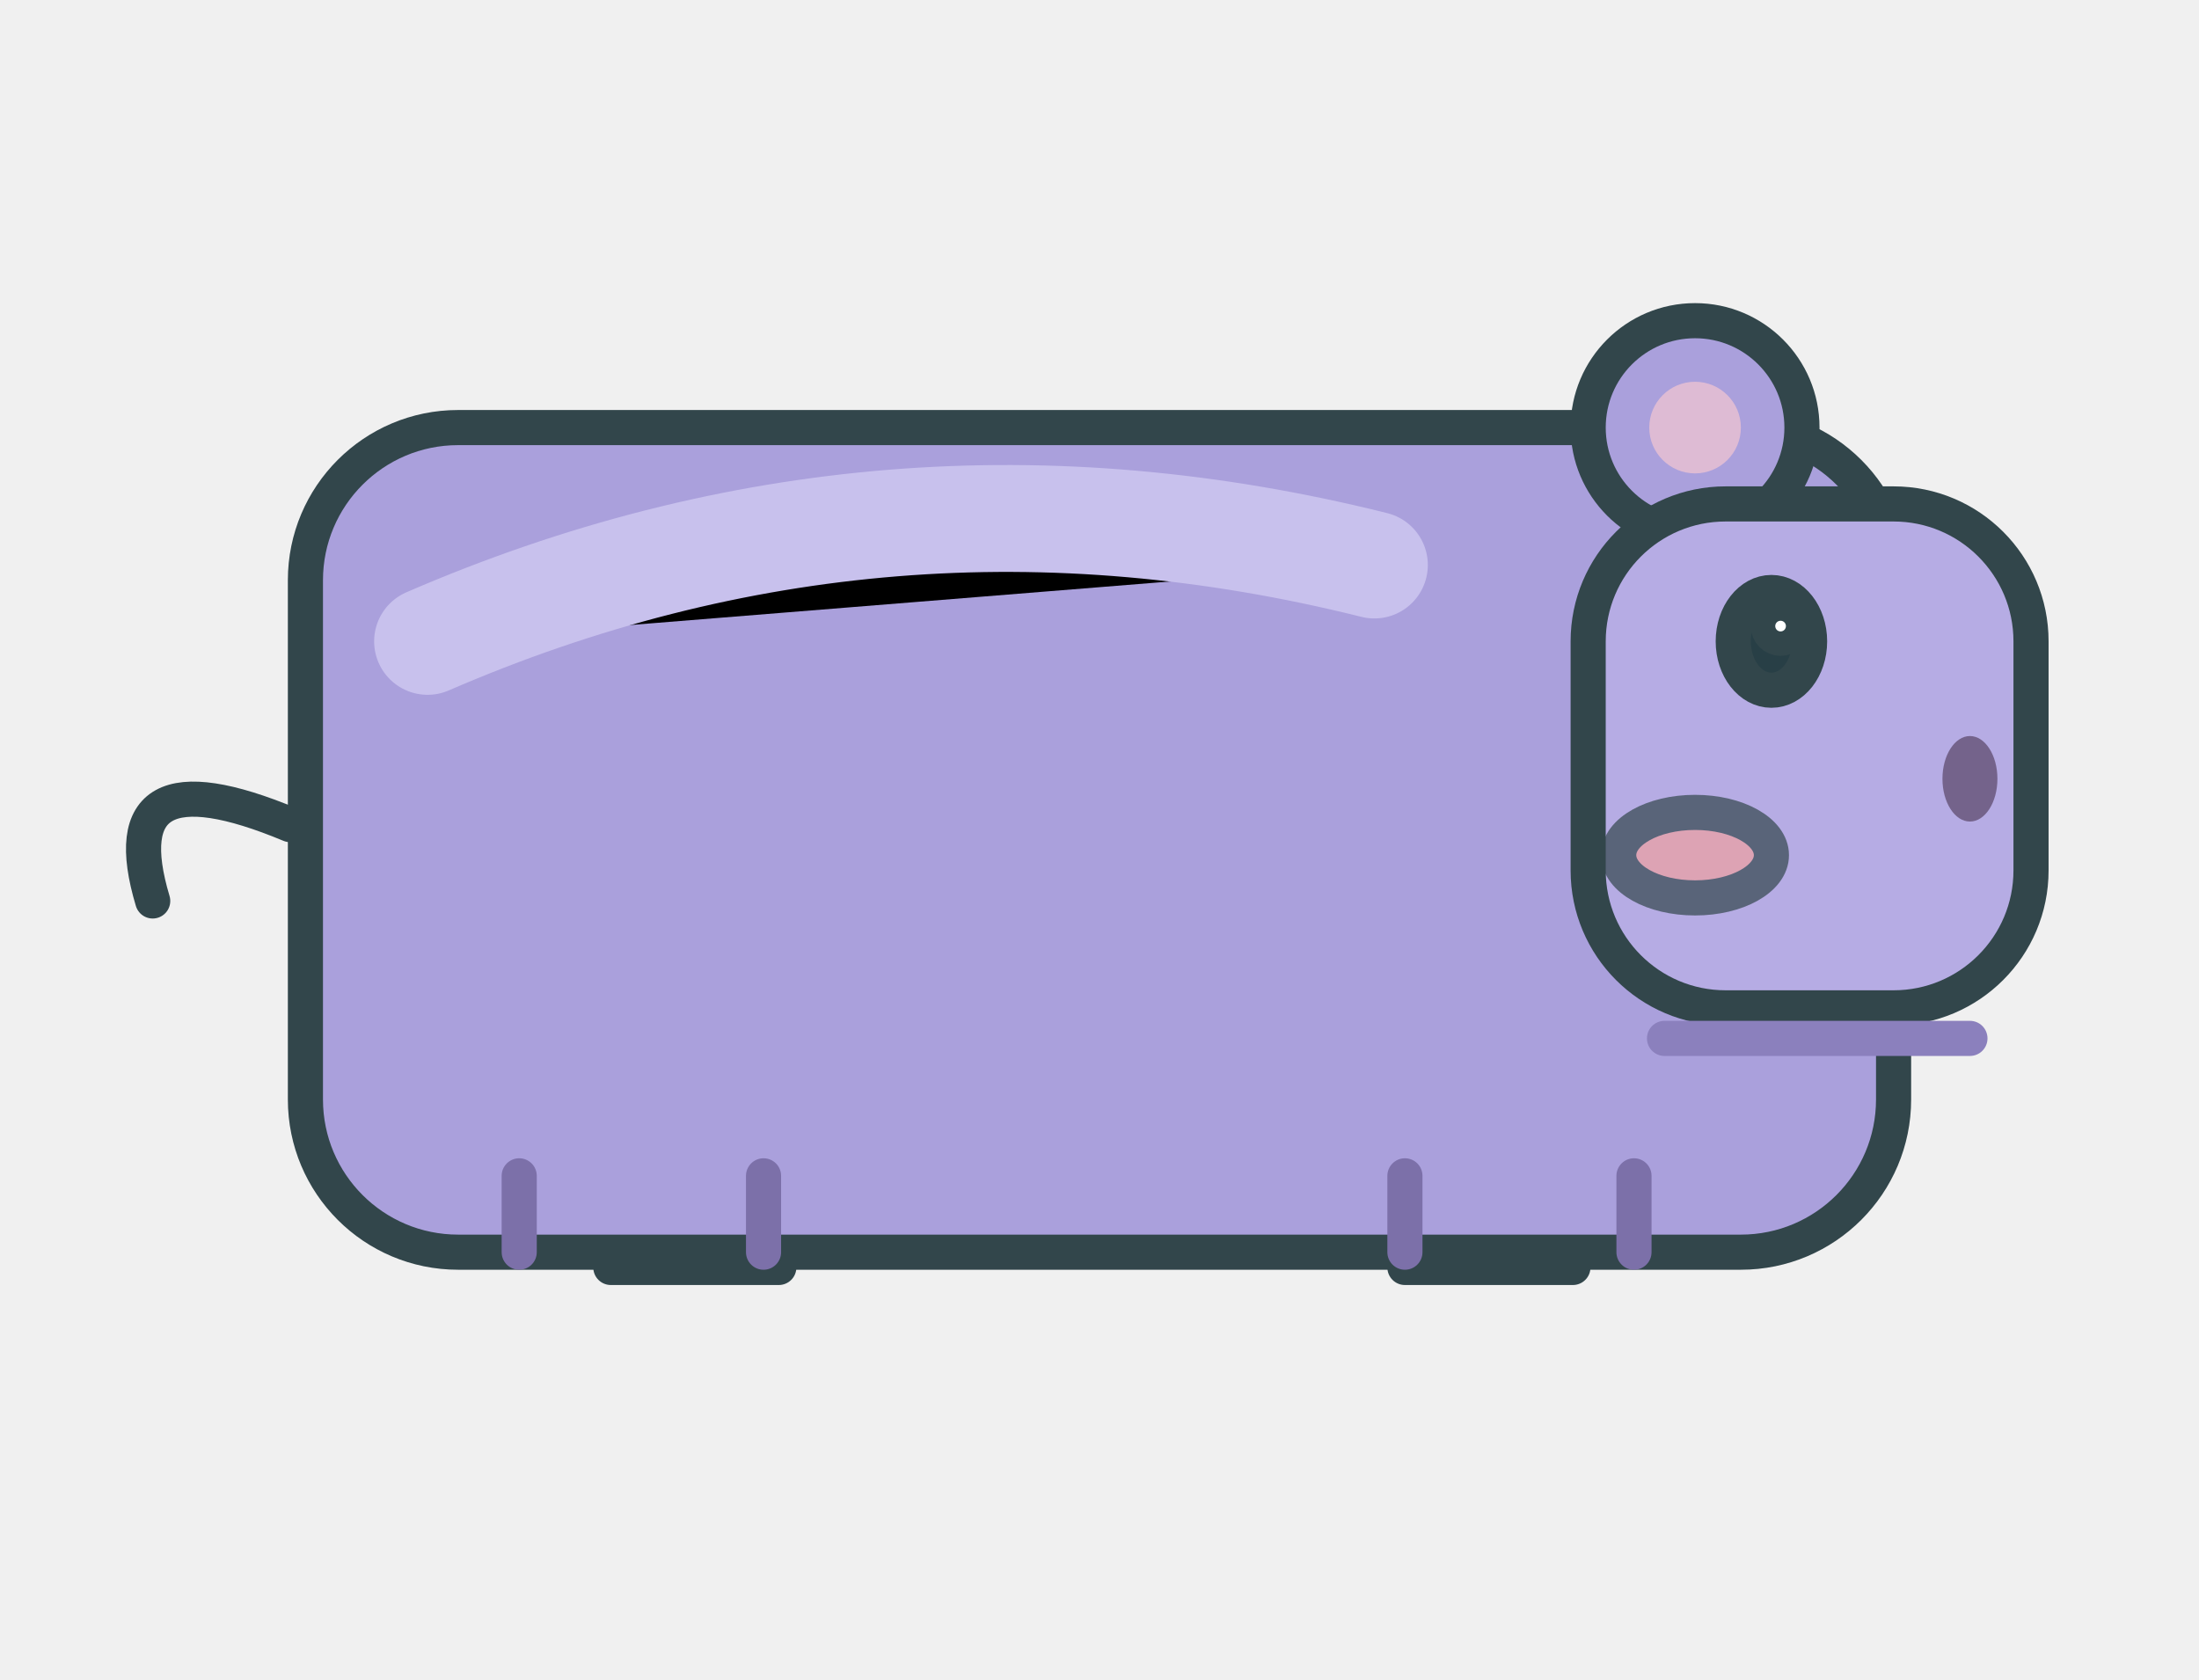
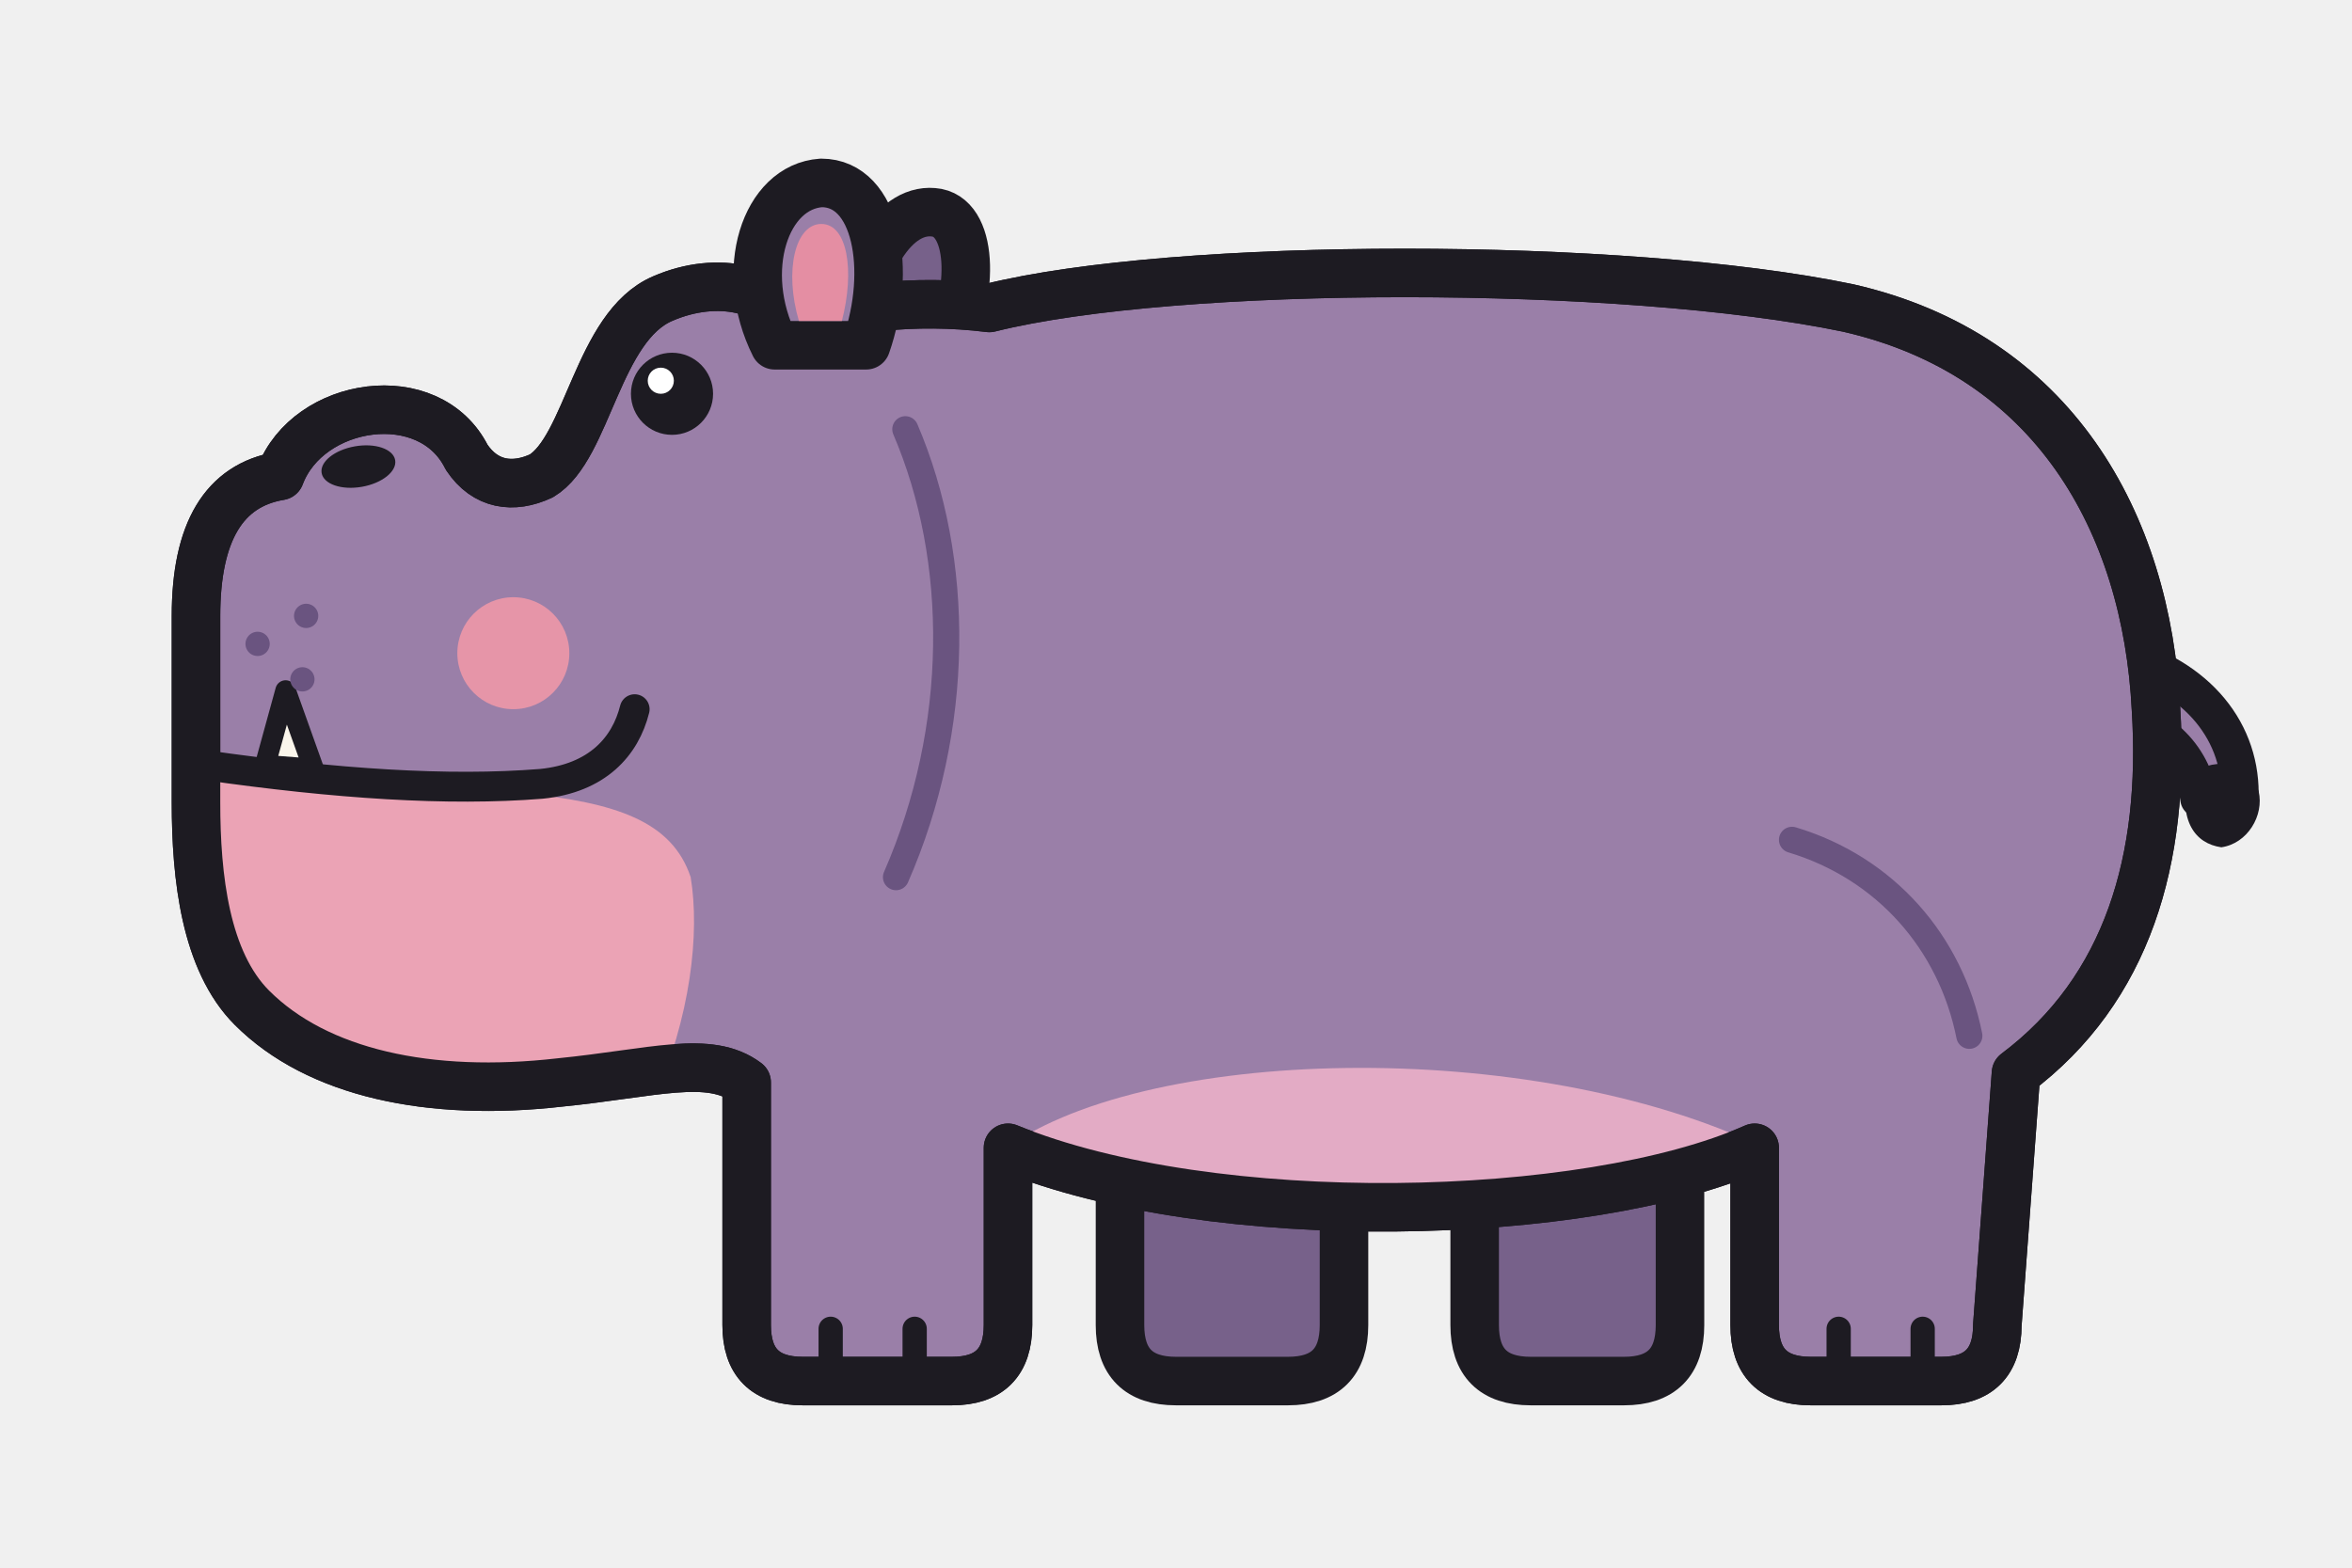
- <svg xmlns="http://www.w3.org/2000/svg" viewBox="-72 -55 144 110" role="img" aria-label="hippo">
-   <g stroke="#32464b" stroke-width="2.3" stroke-linecap="round" stroke-linejoin="round">
-     <path d="M-32 19v9h11v-9M20 19v9h11v-9" fill="#756b88" />
-     <rect x="-52" y="-27" width="104" height="54" rx="10" fill="#aaa0dc" />
-     <path d="M-44-13q30-13 62-5" stroke="#c8c1ed" stroke-width="7" />
-     <circle cx="39" cy="-27" r="7" fill="#aaa0dc" />
-     <circle cx="39" cy="-27" r="3" fill="#debbd4" stroke="none" />
-     <rect x="32" y="-22" width="29" height="33" rx="9" fill="#b6ace4" />
-     <path d="M37 13h20" stroke="#8b80bd" />
-     <ellipse cx="44" cy="-13" rx="2.5" ry="3.2" fill="#283f46" />
-     <circle cx="44.6" cy="-14" r=".8" fill="white" />
-     <ellipse cx="57" cy="-4" rx="1.8" ry="2.8" fill="#74638b" stroke="none" />
-     <ellipse cx="39" cy="1" rx="5" ry="2.8" fill="#eea0a0" opacity=".7" />
-     <path d="M-53-1q-12-5-9 5" fill="none" />
-     <path d="M-38 22v5m16-5v5m42-5v5m15-5v5" stroke="#7c70a9" />
+ <svg xmlns="http://www.w3.org/2000/svg" viewBox="-65 -44 126 84" width="378" height="252" role="img" aria-label="Hippo toy cutout">
+   <g>
+     <defs>
+       <clipPath id="hippo-clip">
+         <path d="M-25 27L-25 14C-27 12.5-30 13.5-35 14C-42 14.8-48 13.5-51.5 10C-54 7.5-54.5 3-54.5-1L-54.5-11C-54.5-15.5-53-18-50-18.5C-48.5-22.5-42-23.5-40-19.5C-39-18-37.5-17.8-36-18.5C-33.5-20-33-26.5-29.5-28C-26.5-29.3-23.5-28.5-22.5-26.5C-20-27.5-16-28-12-27.5C-2-30 22-30 34-27.5C45-25 50-16 50.5-6C51 2 49 9 43 13.5L42 27Q42 30 39 30L32 30Q29 30 29 27L29 17.5C20 21.5 0 22-11 17.5L-11 27Q-11 30-14 30L-22 30Q-25 30-25 27Z" />
+       </clipPath>
+     </defs>
+     <g stroke="#1d1b22" stroke-width="2.6" stroke-linejoin="round" stroke-linecap="round">
+       <path d="M-5 14V27Q-5 30-2 30H4Q7 30 7 27V14ZM14 14V27Q14 30 17 30H22Q25 30 25 27V14Z" fill="#77618a" />
+       <path d="M-19.5-25C-19-30-17-33-14.8-32.6C-12.8-32.2-12.8-28-14.5-25Z" fill="#77618a" />
+       <path d="M48-9C52.5-8 55-5 55-1.5L52.8-1.2C52.5-3.5 50.5-5.5 48-5.5Z" fill="#9a7fa8" stroke-width="2" />
+     </g>
+     <path d="M52.2-2.4C53.4-3.4 55.4-3.4 56-1.6C56.3-.3 55.4 1.2 54 1.4C52.6 1.2 51.7 0 52.2-2.4Z" fill="#1d1b22" />
+     <path d="M-25 27L-25 14C-27 12.5-30 13.5-35 14C-42 14.8-48 13.5-51.5 10C-54 7.5-54.5 3-54.5-1L-54.5-11C-54.5-15.5-53-18-50-18.5C-48.5-22.5-42-23.5-40-19.5C-39-18-37.5-17.8-36-18.5C-33.5-20-33-26.5-29.5-28C-26.5-29.3-23.5-28.5-22.5-26.5C-20-27.5-16-28-12-27.5C-2-30 22-30 34-27.5C45-25 50-16 50.5-6C51 2 49 9 43 13.5L42 27Q42 30 39 30L32 30Q29 30 29 27L29 17.5C20 21.5 0 22-11 17.5L-11 27Q-11 30-14 30L-22 30Q-25 30-25 27Z" fill="#9a7fa8" stroke="#1d1b22" stroke-width="2.6" stroke-linejoin="round" stroke-linecap="round" />
+     <g clip-path="url(#hippo-clip)">
+       <path d="M-11.5 17.8C-4 12 17 11.5 29.5 17.5L29.5 26-11.5 26Z" fill="#e3abc5" />
+       <path d="M-58-3.5L-37-1.5C-32-1-29 0-28 3C-27.5 6-28 10.5-30 15L-58 16Z" fill="#eba3b5" />
+     </g>
+     <path d="M-25 27L-25 14C-27 12.5-30 13.5-35 14C-42 14.8-48 13.5-51.5 10C-54 7.5-54.5 3-54.5-1L-54.5-11C-54.5-15.5-53-18-50-18.5C-48.5-22.5-42-23.5-40-19.5C-39-18-37.5-17.8-36-18.5C-33.5-20-33-26.5-29.5-28C-26.5-29.3-23.5-28.5-22.5-26.5C-20-27.5-16-28-12-27.5C-2-30 22-30 34-27.5C45-25 50-16 50.5-6C51 2 49 9 43 13.5L42 27Q42 30 39 30L32 30Q29 30 29 27L29 17.5C20 21.5 0 22-11 17.5L-11 27Q-11 30-14 30L-22 30Q-25 30-25 27Z" fill="none" stroke="#1d1b22" stroke-width="2.6" stroke-linejoin="round" stroke-linecap="round" />
+     <path d="M-23.5-25.5C-25.5-29.5-24-34-21-34.2C-18-34.2-17.2-29.5-18.6-25.5Z" fill="#9a7fa8" stroke="#1d1b22" stroke-width="2.6" stroke-linejoin="round" stroke-linecap="round" />
+     <path d="M-22.2-26.8C-23-29.5-22.4-32-21-32C-19.6-32-19.2-29.5-19.9-26.8Z" fill="#e48ea3" />
+     <g fill="none" stroke-linecap="round">
+       <path d="M-54-3C-47-2-41-1.6-36-2C-33-2.3-31.5-4-31-6" stroke="#1d1b22" stroke-width="1.6" />
+       <path d="M-16.5-21C-13.5-14-13.5-5-17 3M31 1C36 2.5 39.5 6.5 40.5 11.5" stroke="#6a5480" stroke-width="1.4" />
+       <path d="M-20.5 30v-2.8M-16 30v-2.8M33.5 30v-2.8M38 30v-2.8" stroke="#1d1b22" stroke-width="1.3" />
+     </g>
+     <path d="M-50.8-3L-49.7-7-48.2-2.8Z" fill="#fbf6ec" stroke="#1d1b22" stroke-width="1.1" stroke-linejoin="round" />
+     <ellipse cx="-45.8" cy="-19" rx="2" ry="1.1" transform="rotate(-10 -45.8 -19)" fill="#1d1b22" />
+     <circle cx="-37.5" cy="-9" r="3" fill="#e695a8" />
+     <path d="M-51.2-9.5h0M-48.6-11h0M-48.8-7.6h0" stroke="#6a5480" stroke-width="1.3" stroke-linecap="round" />
+     <circle cx="-29" cy="-22.9" r="2.2" fill="#1d1b22" />
+     <circle cx="-29.6" cy="-23.6" r=".7" fill="#fff" />
  </g>
</svg>
